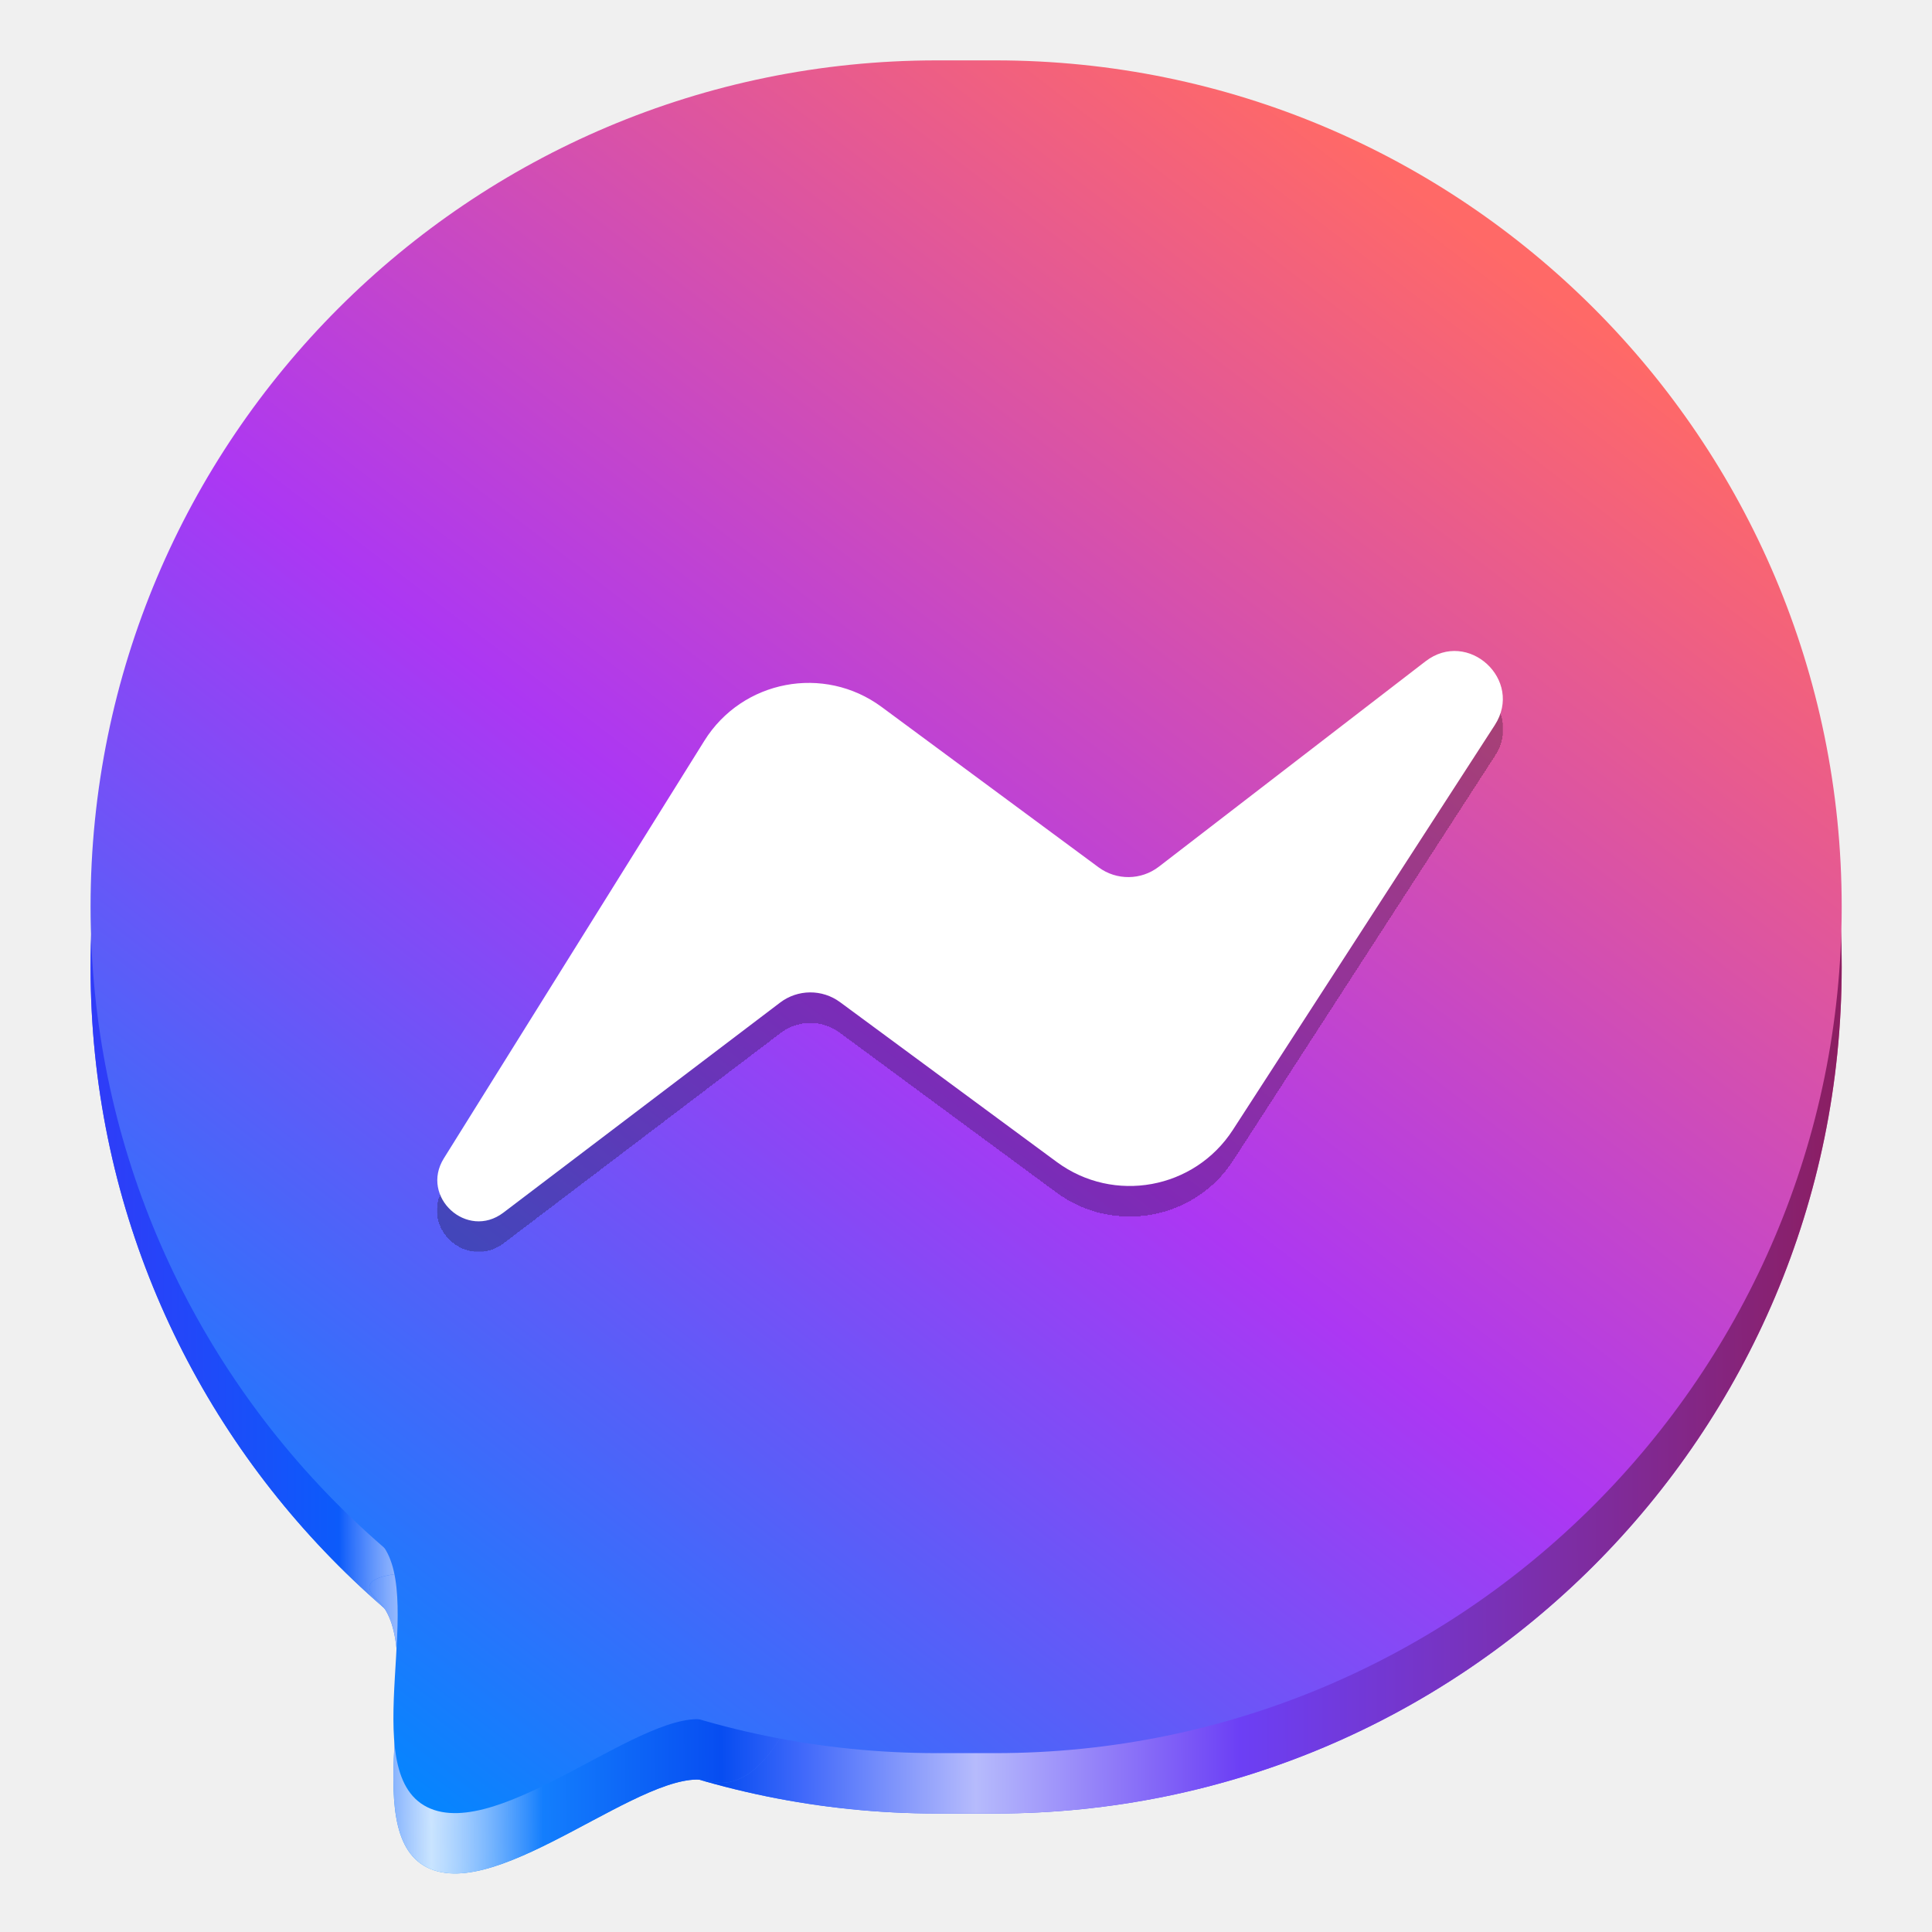
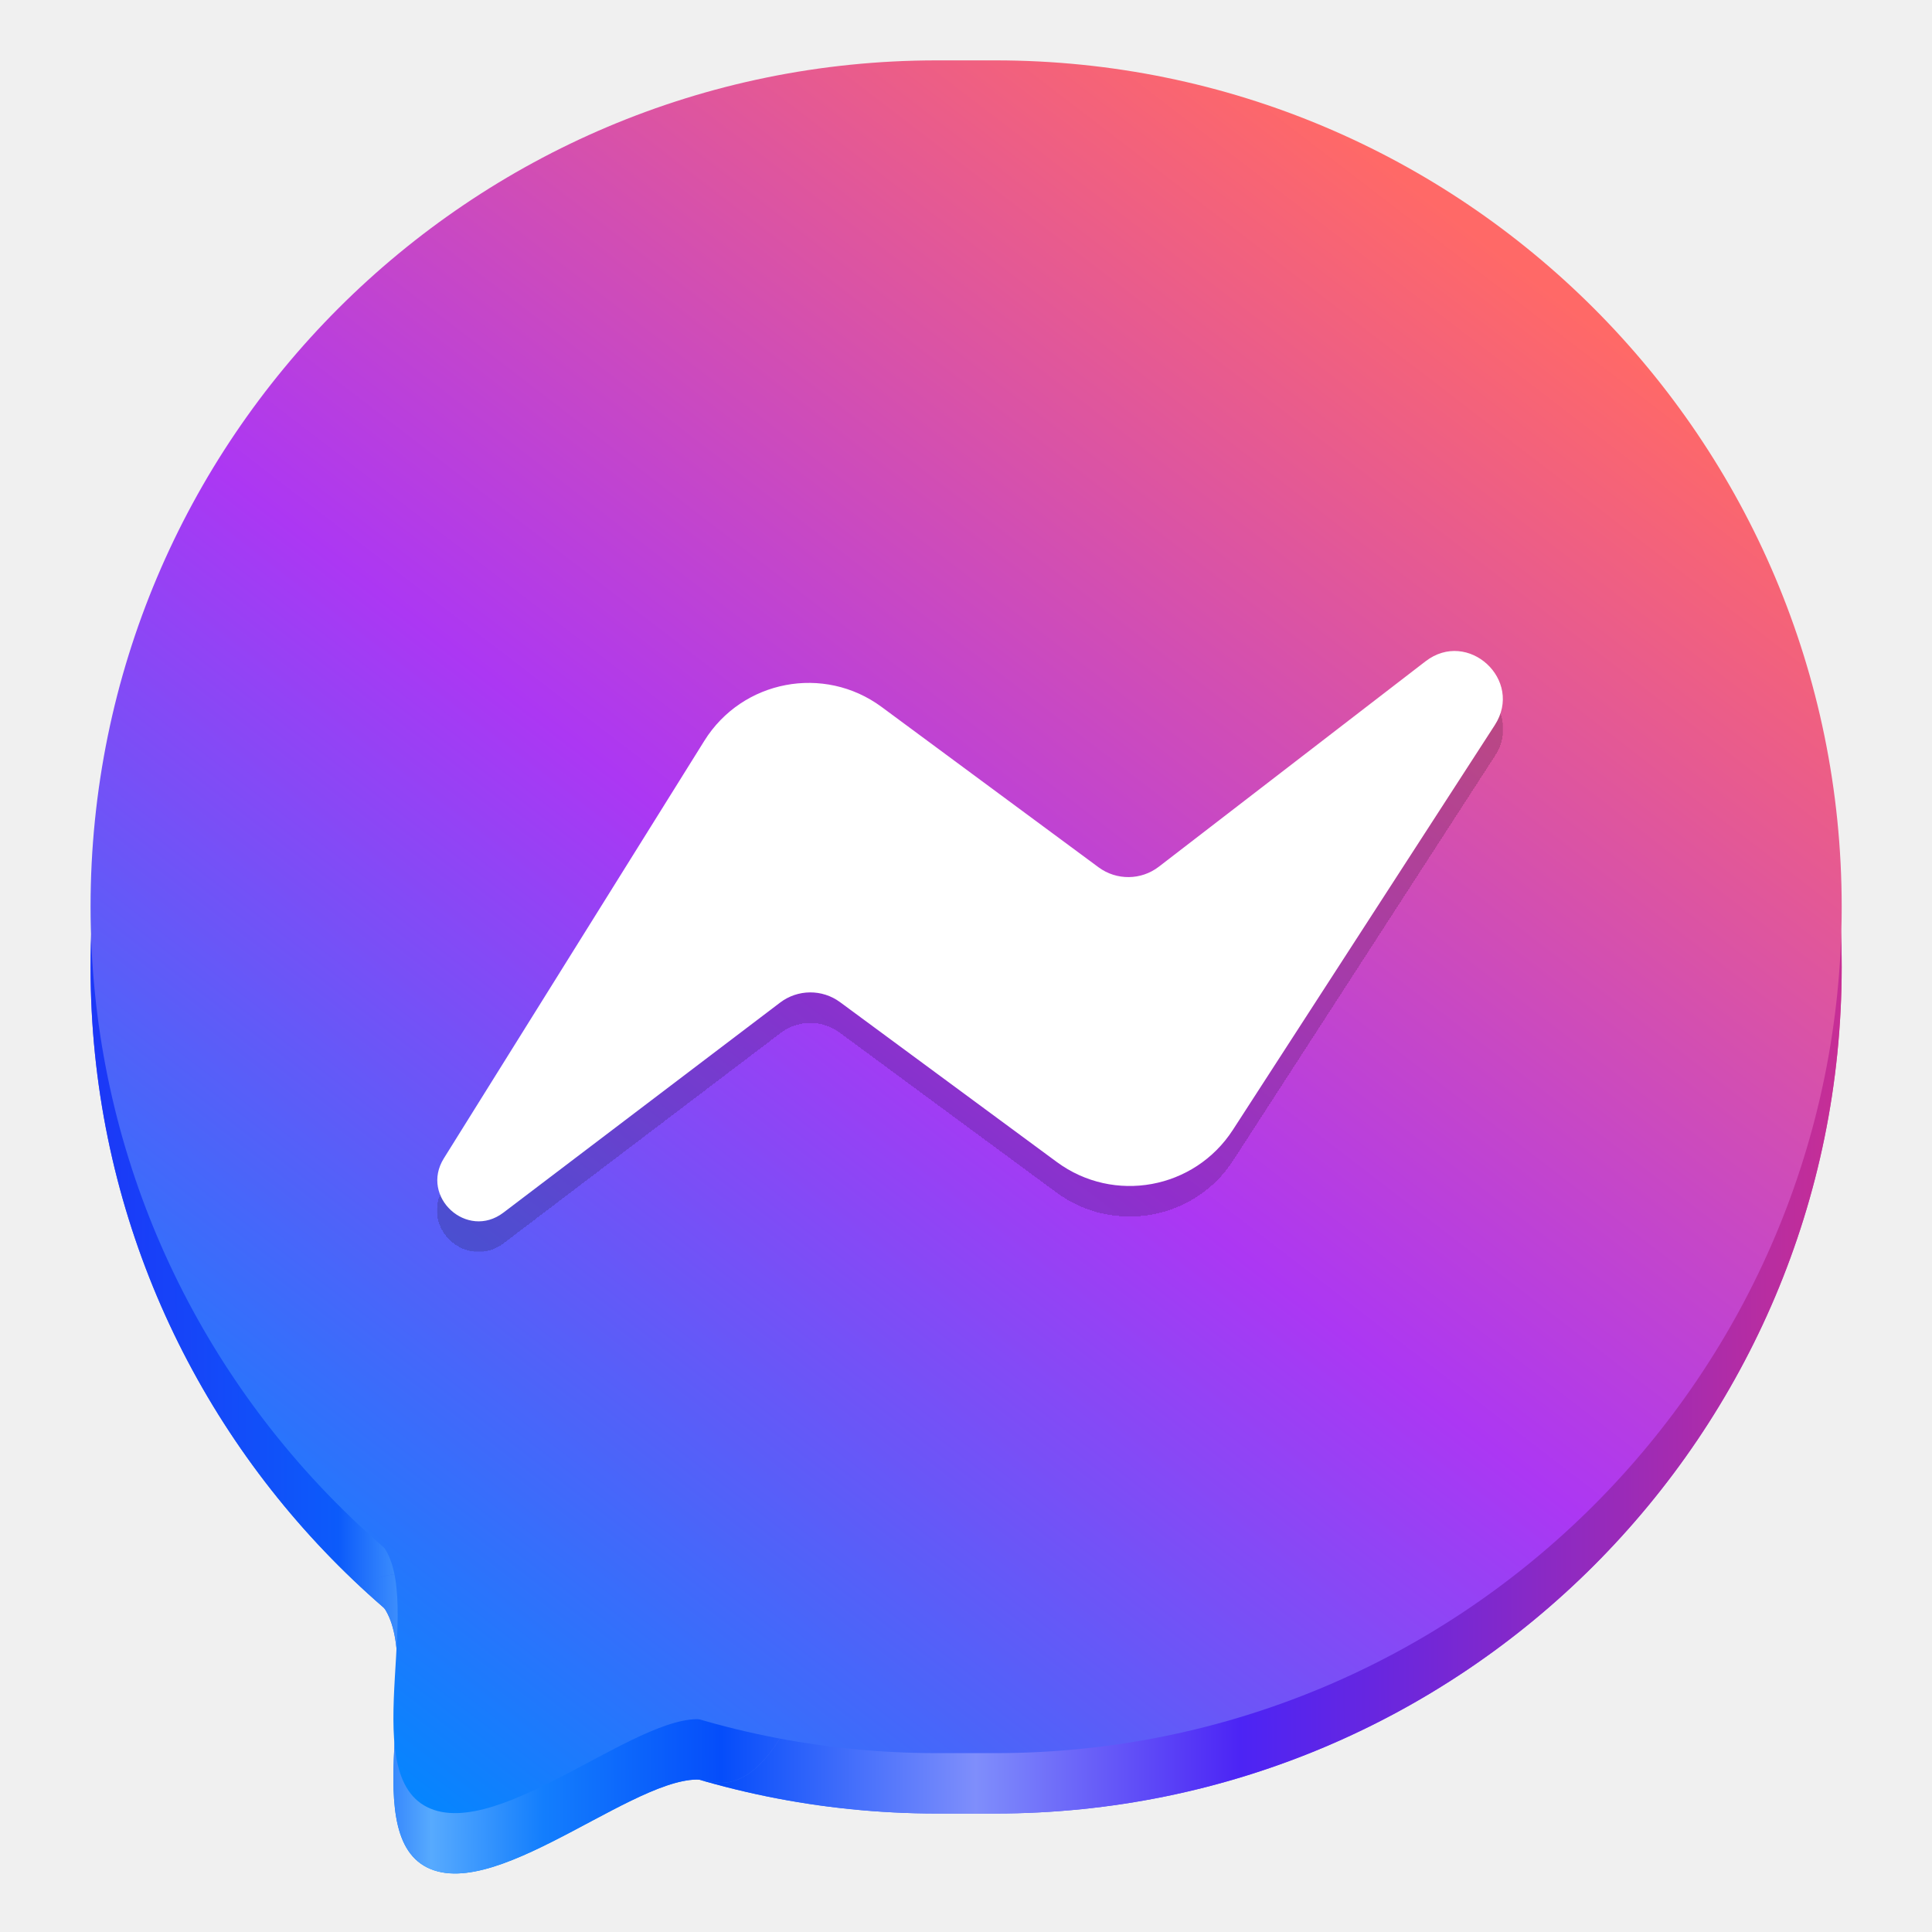
<svg xmlns="http://www.w3.org/2000/svg" width="128" height="128" viewBox="0 0 128 128" fill="none">
  <path d="M6 64.075C6 33.106 31.106 8 62.075 8H65.942C96.911 8 122.017 33.106 122.017 64.075C122.017 95.044 96.911 120.15 65.942 120.15H62.075C31.106 120.15 6 95.044 6 64.075Z" fill="url(#paint0_linear)" />
  <path d="M6 64.075C6 33.106 31.106 8 62.075 8H65.942C96.911 8 122.017 33.106 122.017 64.075C122.017 95.044 96.911 120.15 65.942 120.15H62.075C31.106 120.15 6 95.044 6 64.075Z" fill="url(#paint1_linear)" />
  <path d="M47 118C42.919 116.834 33.109 126.13 28.3 123.725C23.49 121.321 28.498 109.206 25 106C20.785 102.136 42.972 105.312 54.826 106.818C53.855 111.191 51.081 119.166 47 118Z" fill="url(#paint2_linear)" />
  <path d="M47 118C42.919 116.834 33.109 126.13 28.3 123.725C23.49 121.321 28.498 109.206 25 106C20.785 102.136 42.972 105.312 54.826 106.818C53.855 111.191 51.081 119.166 47 118Z" fill="url(#paint3_linear)" />
  <path d="M6 60.075C6 29.106 31.106 4 62.075 4H65.942C96.911 4 122.017 29.106 122.017 60.075C122.017 91.044 96.911 116.15 65.942 116.15H62.075C31.106 116.15 6 91.044 6 60.075Z" fill="url(#paint4_linear)" />
  <path d="M47 114C42.919 112.834 33.109 122.13 28.3 119.725C23.49 117.321 28.498 105.206 25 102C20.785 98.136 42.972 101.312 54.826 102.818C53.855 107.191 51.081 115.166 47 114Z" fill="url(#paint5_linear)" />
  <g filter="url(#filter0_d)">
    <path d="M94.442 43.815L76.777 57.421C75.603 58.325 73.973 58.341 72.781 57.46L58.412 46.839C54.593 44.017 49.179 45.048 46.666 49.077L29.406 76.744C27.811 79.301 30.948 82.164 33.349 80.342L51.684 66.424C52.855 65.534 54.473 65.523 55.657 66.396L70.015 76.985C73.791 79.77 79.133 78.795 81.682 74.856L99.032 48.043C100.964 45.056 97.261 41.644 94.442 43.815Z" fill="white" />
  </g>
  <defs>
    <filter id="filter0_d" x="28.971" y="43.129" width="70.596" height="39.789" filterUnits="userSpaceOnUse" color-interpolation-filters="sRGB">
      <feFlood flood-opacity="0" result="BackgroundImageFix" />
      <feColorMatrix in="SourceAlpha" type="matrix" values="0 0 0 0 0 0 0 0 0 0 0 0 0 0 0 0 0 0 127 0" />
      <feOffset dy="2" />
-       <feColorMatrix type="matrix" values="0 0 0 0 0 0 0 0 0 0 0 0 0 0 0 0 0 0 0.25 0" />
+       <feColorMatrix type="matrix" values="0 0 0 0 0 0 0 0 0 0 0 0 0 0 0 0 0 0 0.16 0" />
      <feBlend mode="normal" in2="BackgroundImageFix" result="effect1_dropShadow" />
      <feBlend mode="normal" in="SourceGraphic" in2="effect1_dropShadow" result="shape" />
    </filter>
    <linearGradient id="paint0_linear" x1="28.445" y1="123.999" x2="104.658" y2="24.747" gradientUnits="userSpaceOnUse">
      <stop stop-color="#0585FE" />
      <stop offset="0.495" stop-color="#AC37F3" />
      <stop offset="1" stop-color="#FF6967" />
    </linearGradient>
    <linearGradient id="paint1_linear" x1="6" y1="79.5" x2="122" y2="79" gradientUnits="userSpaceOnUse">
-       <stop stop-color="#303BF8" />
+       <stop stop-color="#1C37F7" />
      <stop offset="0.141" stop-color="#0C5BFA" />
-       <stop offset="0.193" stop-color="white" stop-opacity="0.781" />
+       <stop offset="0.193" stop-color="#57AAFE" />
      <stop offset="0.257" stop-color="#137EFD" />
-       <stop offset="0.359" stop-color="#074DF1" />
-       <stop offset="0.406" stop-color="#4169FA" />
-       <stop offset="0.504" stop-color="#B6BBFC" />
-       <stop offset="0.655" stop-color="#6C3FF5" />
-       <stop offset="1" stop-color="#8B1E61" />
+       <stop offset="0.359" stop-color="#054DFA" />
+       <stop offset="0.504" stop-color="#7F8EFB" />
+       <stop offset="0.655" stop-color="#4C24F5" />
+       <stop offset="1" stop-color="#C72E95" />
    </linearGradient>
    <linearGradient id="paint2_linear" x1="28.445" y1="123.999" x2="104.658" y2="24.747" gradientUnits="userSpaceOnUse">
      <stop stop-color="#0585FE" />
      <stop offset="0.495" stop-color="#AC37F3" />
      <stop offset="1" stop-color="#FF6967" />
    </linearGradient>
    <linearGradient id="paint3_linear" x1="6" y1="79.5" x2="122" y2="79" gradientUnits="userSpaceOnUse">
-       <stop stop-color="#303BF8" />
+       <stop stop-color="#1C37F7" />
      <stop offset="0.141" stop-color="#0C5BFA" />
-       <stop offset="0.193" stop-color="white" stop-opacity="0.781" />
+       <stop offset="0.193" stop-color="#57AAFE" />
      <stop offset="0.257" stop-color="#137EFD" />
-       <stop offset="0.359" stop-color="#074DF1" />
-       <stop offset="0.406" stop-color="#4169FA" />
-       <stop offset="0.504" stop-color="#B6BBFC" />
-       <stop offset="0.655" stop-color="#6C3FF5" />
-       <stop offset="1" stop-color="#8B1E61" />
+       <stop offset="0.359" stop-color="#054DFA" />
+       <stop offset="0.504" stop-color="#7F8EFB" />
+       <stop offset="0.655" stop-color="#4C24F5" />
+       <stop offset="1" stop-color="#C72E95" />
    </linearGradient>
    <linearGradient id="paint4_linear" x1="28.445" y1="119.999" x2="104.658" y2="20.747" gradientUnits="userSpaceOnUse">
      <stop stop-color="#0585FE" />
      <stop offset="0.495" stop-color="#AC37F3" />
      <stop offset="1" stop-color="#FF6967" />
    </linearGradient>
    <linearGradient id="paint5_linear" x1="28.445" y1="119.999" x2="104.658" y2="20.747" gradientUnits="userSpaceOnUse">
      <stop stop-color="#0585FE" />
      <stop offset="0.495" stop-color="#AC37F3" />
      <stop offset="1" stop-color="#FF6967" />
    </linearGradient>
  </defs>
</svg>
